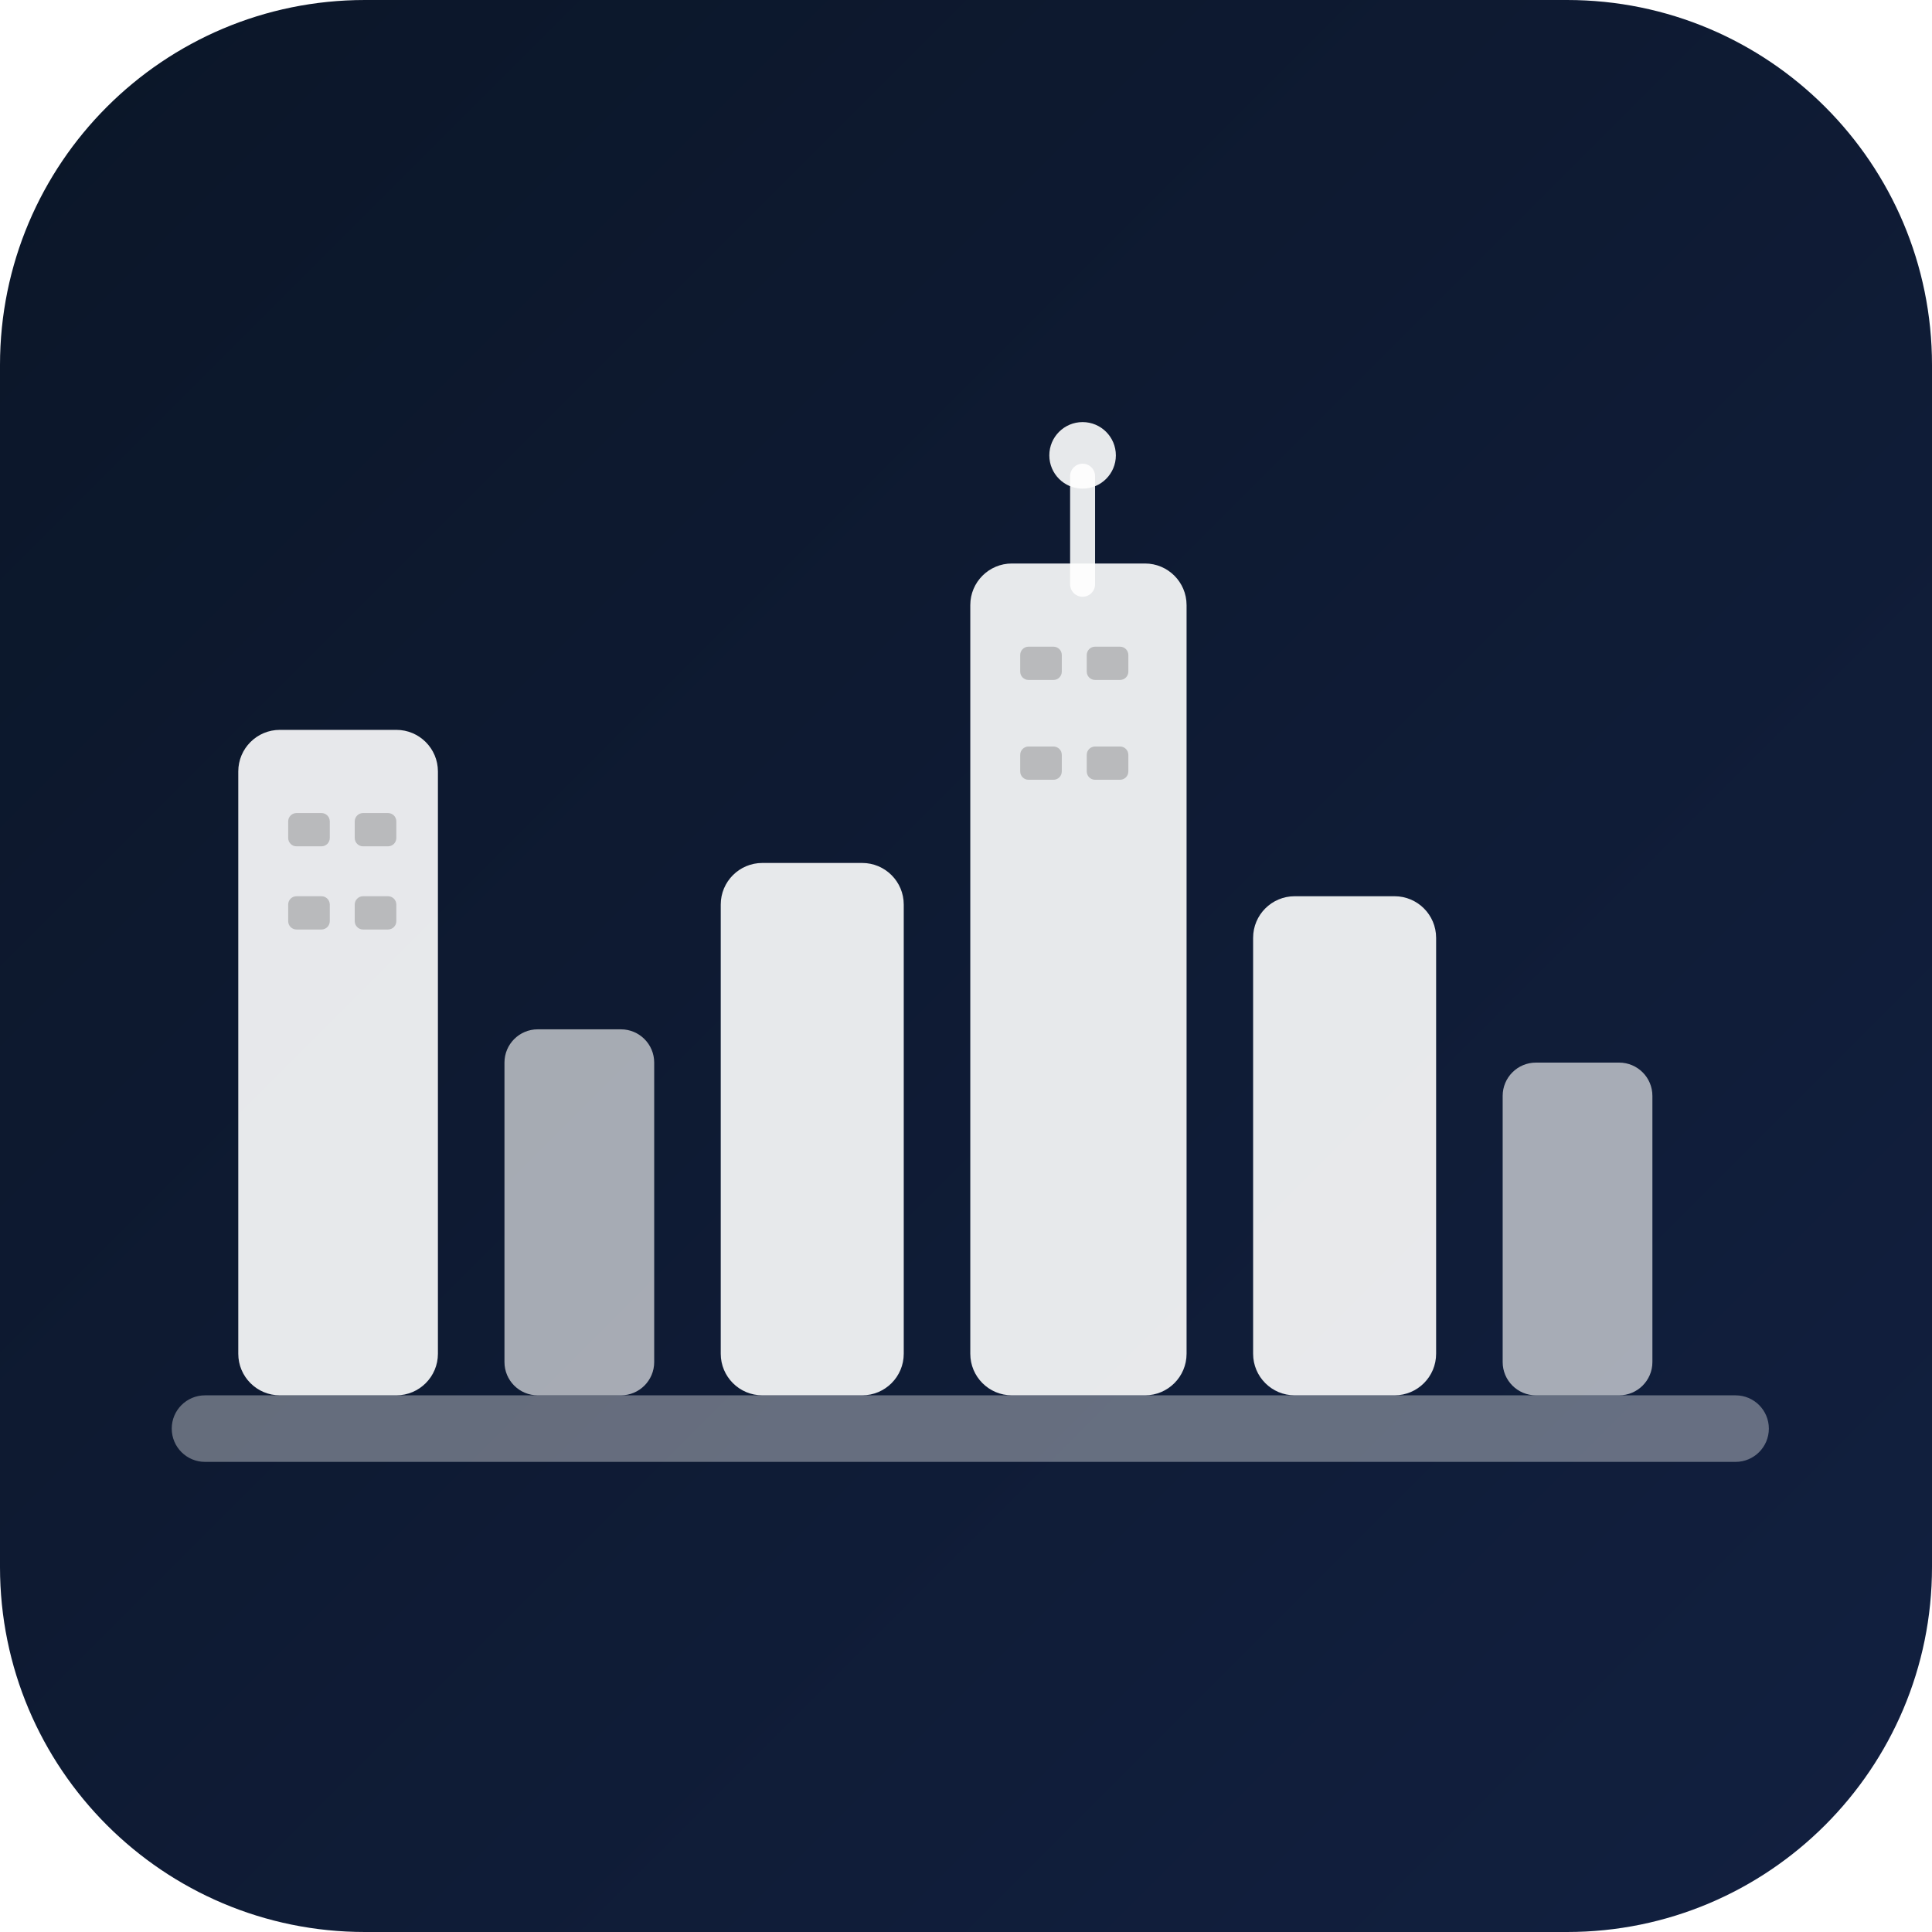
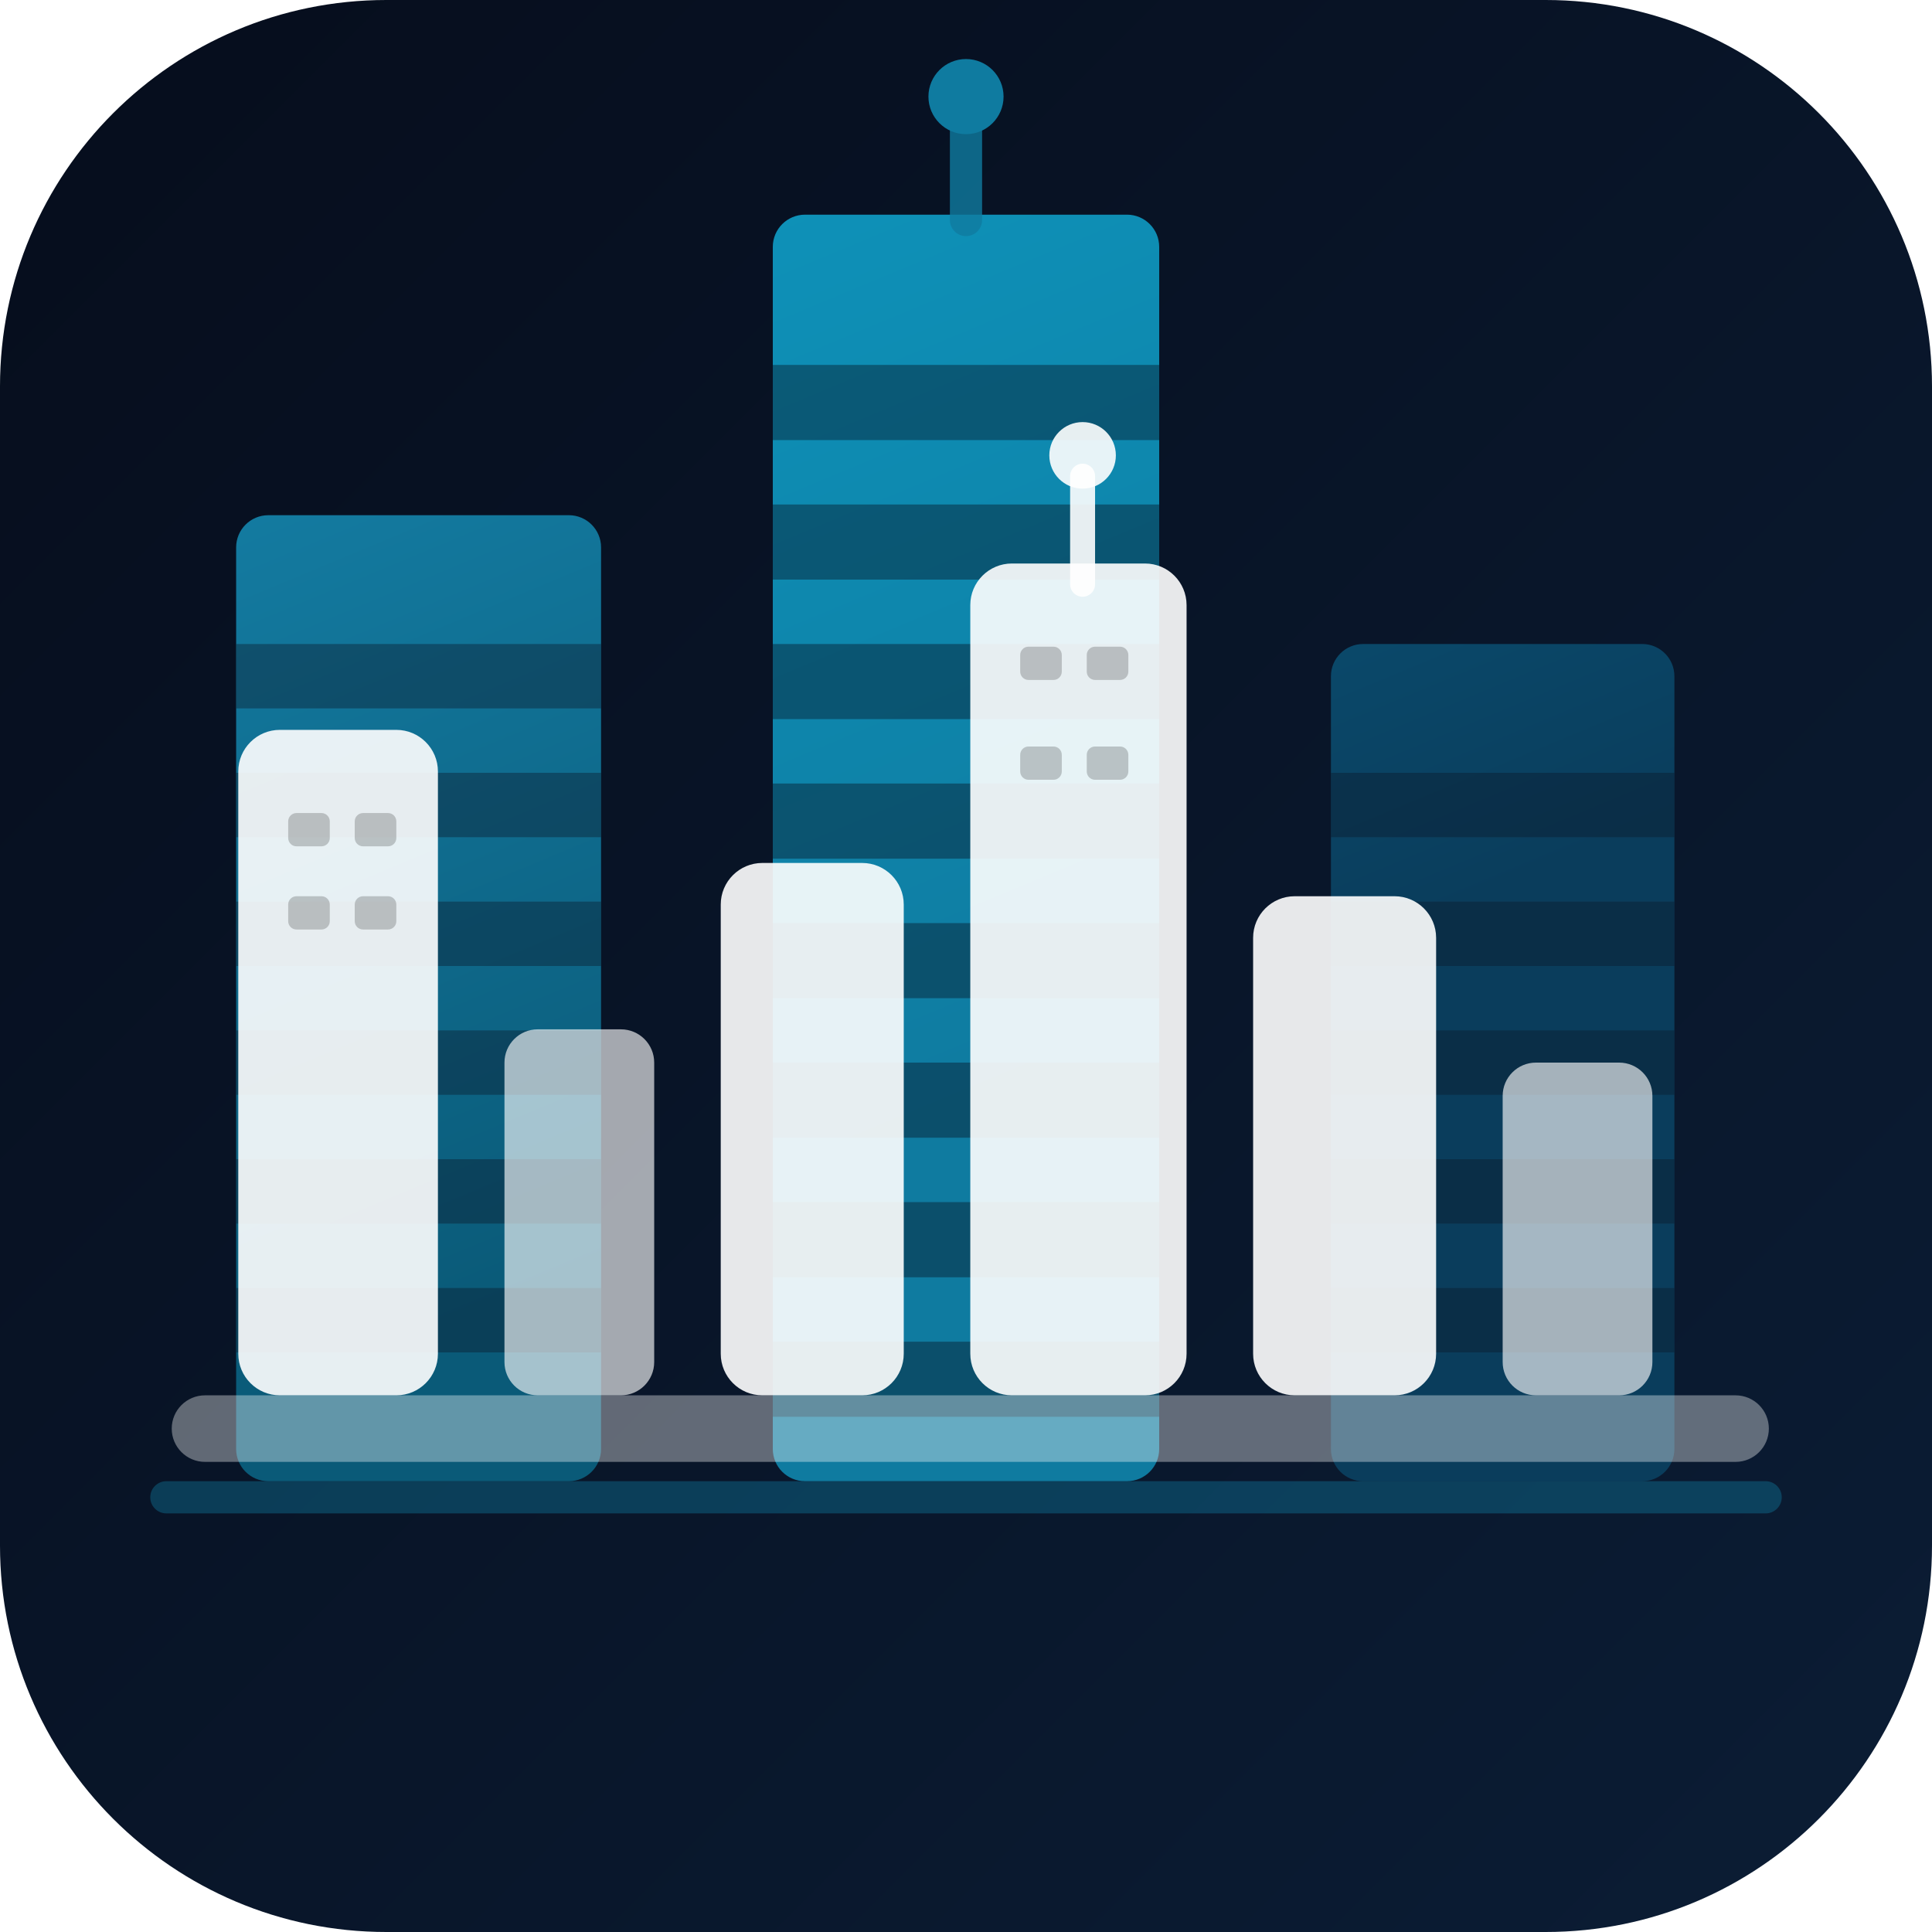
<svg xmlns="http://www.w3.org/2000/svg" width="180" height="180" viewBox="0 0 180 180" fill="none">
  <defs>
    <linearGradient id="bg" x1="0" y1="0" x2="180" y2="180" gradientUnits="userSpaceOnUse">
-       <stop offset="0%" stop-color="#0B1628" />
-       <stop offset="100%" stop-color="#122040" />
+       <stop offset="0%" stop-color="#060D1C" />
+       <stop offset="100%" stop-color="#0B1D35" />
    </linearGradient>
+     <linearGradient id="bldg1" x1="0" y1="0" x2="50" y2="120" gradientUnits="userSpaceOnUse">
+       <stop offset="0%" stop-color="#1a91bc" />
+       <stop offset="100%" stop-color="#0a5a78" />
+     </linearGradient>
+     <linearGradient id="bldg2" x1="0" y1="0" x2="50" y2="120" gradientUnits="userSpaceOnUse">
+       <stop offset="0%" stop-color="#0d9dc5" />
+       <stop offset="100%" stop-color="#0F7BA0" />
+     </linearGradient>
+     <linearGradient id="bldg3" x1="0" y1="0" x2="50" y2="120" gradientUnits="userSpaceOnUse">
+       <stop offset="0%" stop-color="#0c75a0" />
+       <stop offset="100%" stop-color="#0a3d5c" />
+     </linearGradient>
+     <clipPath id="b1c">
+       <rect x="22" y="48" width="34" height="90" rx="3" />
+     </clipPath>
+     <clipPath id="b2c">
+       <rect x="72" y="20" width="36" height="118" rx="3" />
+     </clipPath>
+     <clipPath id="b3c">
+       <rect x="124" y="60" width="32" height="78" rx="3" />
+     </clipPath>
  </defs>
-   <rect width="180" height="180" rx="34" fill="url(#bg)" />
+   <rect width="180" height="180" rx="36" fill="url(#bg)" />
+   <rect x="22" y="48" width="34" height="90" rx="3" fill="url(#bldg1)" />
+   <g clip-path="url(#b1c)" opacity="0.4">
+     <rect x="10" y="60" width="60" height="6" rx="1" fill="#0B1628" />
+     <rect x="10" y="72" width="60" height="6" rx="1" fill="#0B1628" />
+     <rect x="10" y="84" width="60" height="6" rx="1" fill="#0B1628" />
+     <rect x="10" y="96" width="60" height="6" rx="1" fill="#0B1628" />
+     <rect x="10" y="108" width="60" height="6" rx="1" fill="#0B1628" />
+     <rect x="10" y="120" width="60" height="6" rx="1" fill="#0B1628" />
+   </g>
+   <rect x="72" y="20" width="36" height="118" rx="3" fill="url(#bldg2)" />
+   <g clip-path="url(#b2c)" opacity="0.4">
+     <rect x="60" y="34" width="60" height="7" rx="1" fill="#060D1C" />
+     <rect x="60" y="47" width="60" height="7" rx="1" fill="#060D1C" />
+     <rect x="60" y="60" width="60" height="7" rx="1" fill="#060D1C" />
+     <rect x="60" y="73" width="60" height="7" rx="1" fill="#060D1C" />
+     <rect x="60" y="86" width="60" height="7" rx="1" fill="#060D1C" />
+     <rect x="60" y="99" width="60" height="7" rx="1" fill="#060D1C" />
+     <rect x="60" y="112" width="60" height="7" rx="1" fill="#060D1C" />
+     <rect x="60" y="125" width="60" height="7" rx="1" fill="#060D1C" />
+   </g>
+   <rect x="124" y="60" width="32" height="78" rx="3" fill="url(#bldg3)" />
+   <g clip-path="url(#b3c)" opacity="0.4">
+     <rect x="112" y="72" width="56" height="6" rx="1" fill="#0B1628" />
+     <rect x="112" y="84" width="56" height="6" rx="1" fill="#0B1628" />
+     <rect x="112" y="96" width="56" height="6" rx="1" fill="#0B1628" />
+     <rect x="112" y="108" width="56" height="6" rx="1" fill="#0B1628" />
+     <rect x="112" y="120" width="56" height="6" rx="1" fill="#0B1628" />
+   </g>
+   <rect x="14" y="138" width="152" height="3" rx="1.5" fill="#0F7BA0" opacity="0.4" />
+   <rect x="88.5" y="10" width="3" height="12" rx="1.5" fill="#0F7BA0" opacity="0.8" />
+   <circle cx="90" cy="9" r="3.5" fill="#0F7BA0" />
  <g transform="translate(16 37) scale(1.55)">
    <rect x="0" y="60" width="96" height="4" rx="2" fill="rgba(255,255,255,0.9)" opacity="0.4" />
    <rect x="4" y="20" width="12" height="40" rx="2.5" fill="rgba(255,255,255,0.9)" />
    <rect x="20" y="38" width="9" height="22" rx="2" fill="rgba(255,255,255,0.9)" opacity="0.7" />
    <rect x="33" y="28" width="11" height="32" rx="2.5" fill="rgba(255,255,255,0.9)" />
    <rect x="48" y="10" width="13" height="50" rx="2.5" fill="rgba(255,255,255,0.9)" />
    <rect x="65" y="30" width="11" height="30" rx="2.5" fill="rgba(255,255,255,0.9)" />
    <rect x="80" y="40" width="9" height="20" rx="2" fill="rgba(255,255,255,0.9)" opacity="0.7" />
    <rect x="54" y="4" width="1.5" height="8" rx="0.75" fill="rgba(255,255,255,0.9)" />
    <circle cx="54.75" cy="3.5" r="2" fill="rgba(255,255,255,0.9)" />
    <rect x="7" y="25" width="2.5" height="2" rx="0.5" fill="rgba(0,0,0,0.2)" />
    <rect x="11" y="25" width="2.5" height="2" rx="0.5" fill="rgba(0,0,0,0.2)" />
    <rect x="7" y="30" width="2.5" height="2" rx="0.5" fill="rgba(0,0,0,0.2)" />
    <rect x="11" y="30" width="2.5" height="2" rx="0.5" fill="rgba(0,0,0,0.2)" />
    <rect x="51" y="15" width="2.5" height="2" rx="0.5" fill="rgba(0,0,0,0.2)" />
    <rect x="55" y="15" width="2.5" height="2" rx="0.5" fill="rgba(0,0,0,0.2)" />
    <rect x="51" y="21" width="2.5" height="2" rx="0.5" fill="rgba(0,0,0,0.2)" />
    <rect x="55" y="21" width="2.5" height="2" rx="0.5" fill="rgba(0,0,0,0.2)" />
  </g>
</svg>
